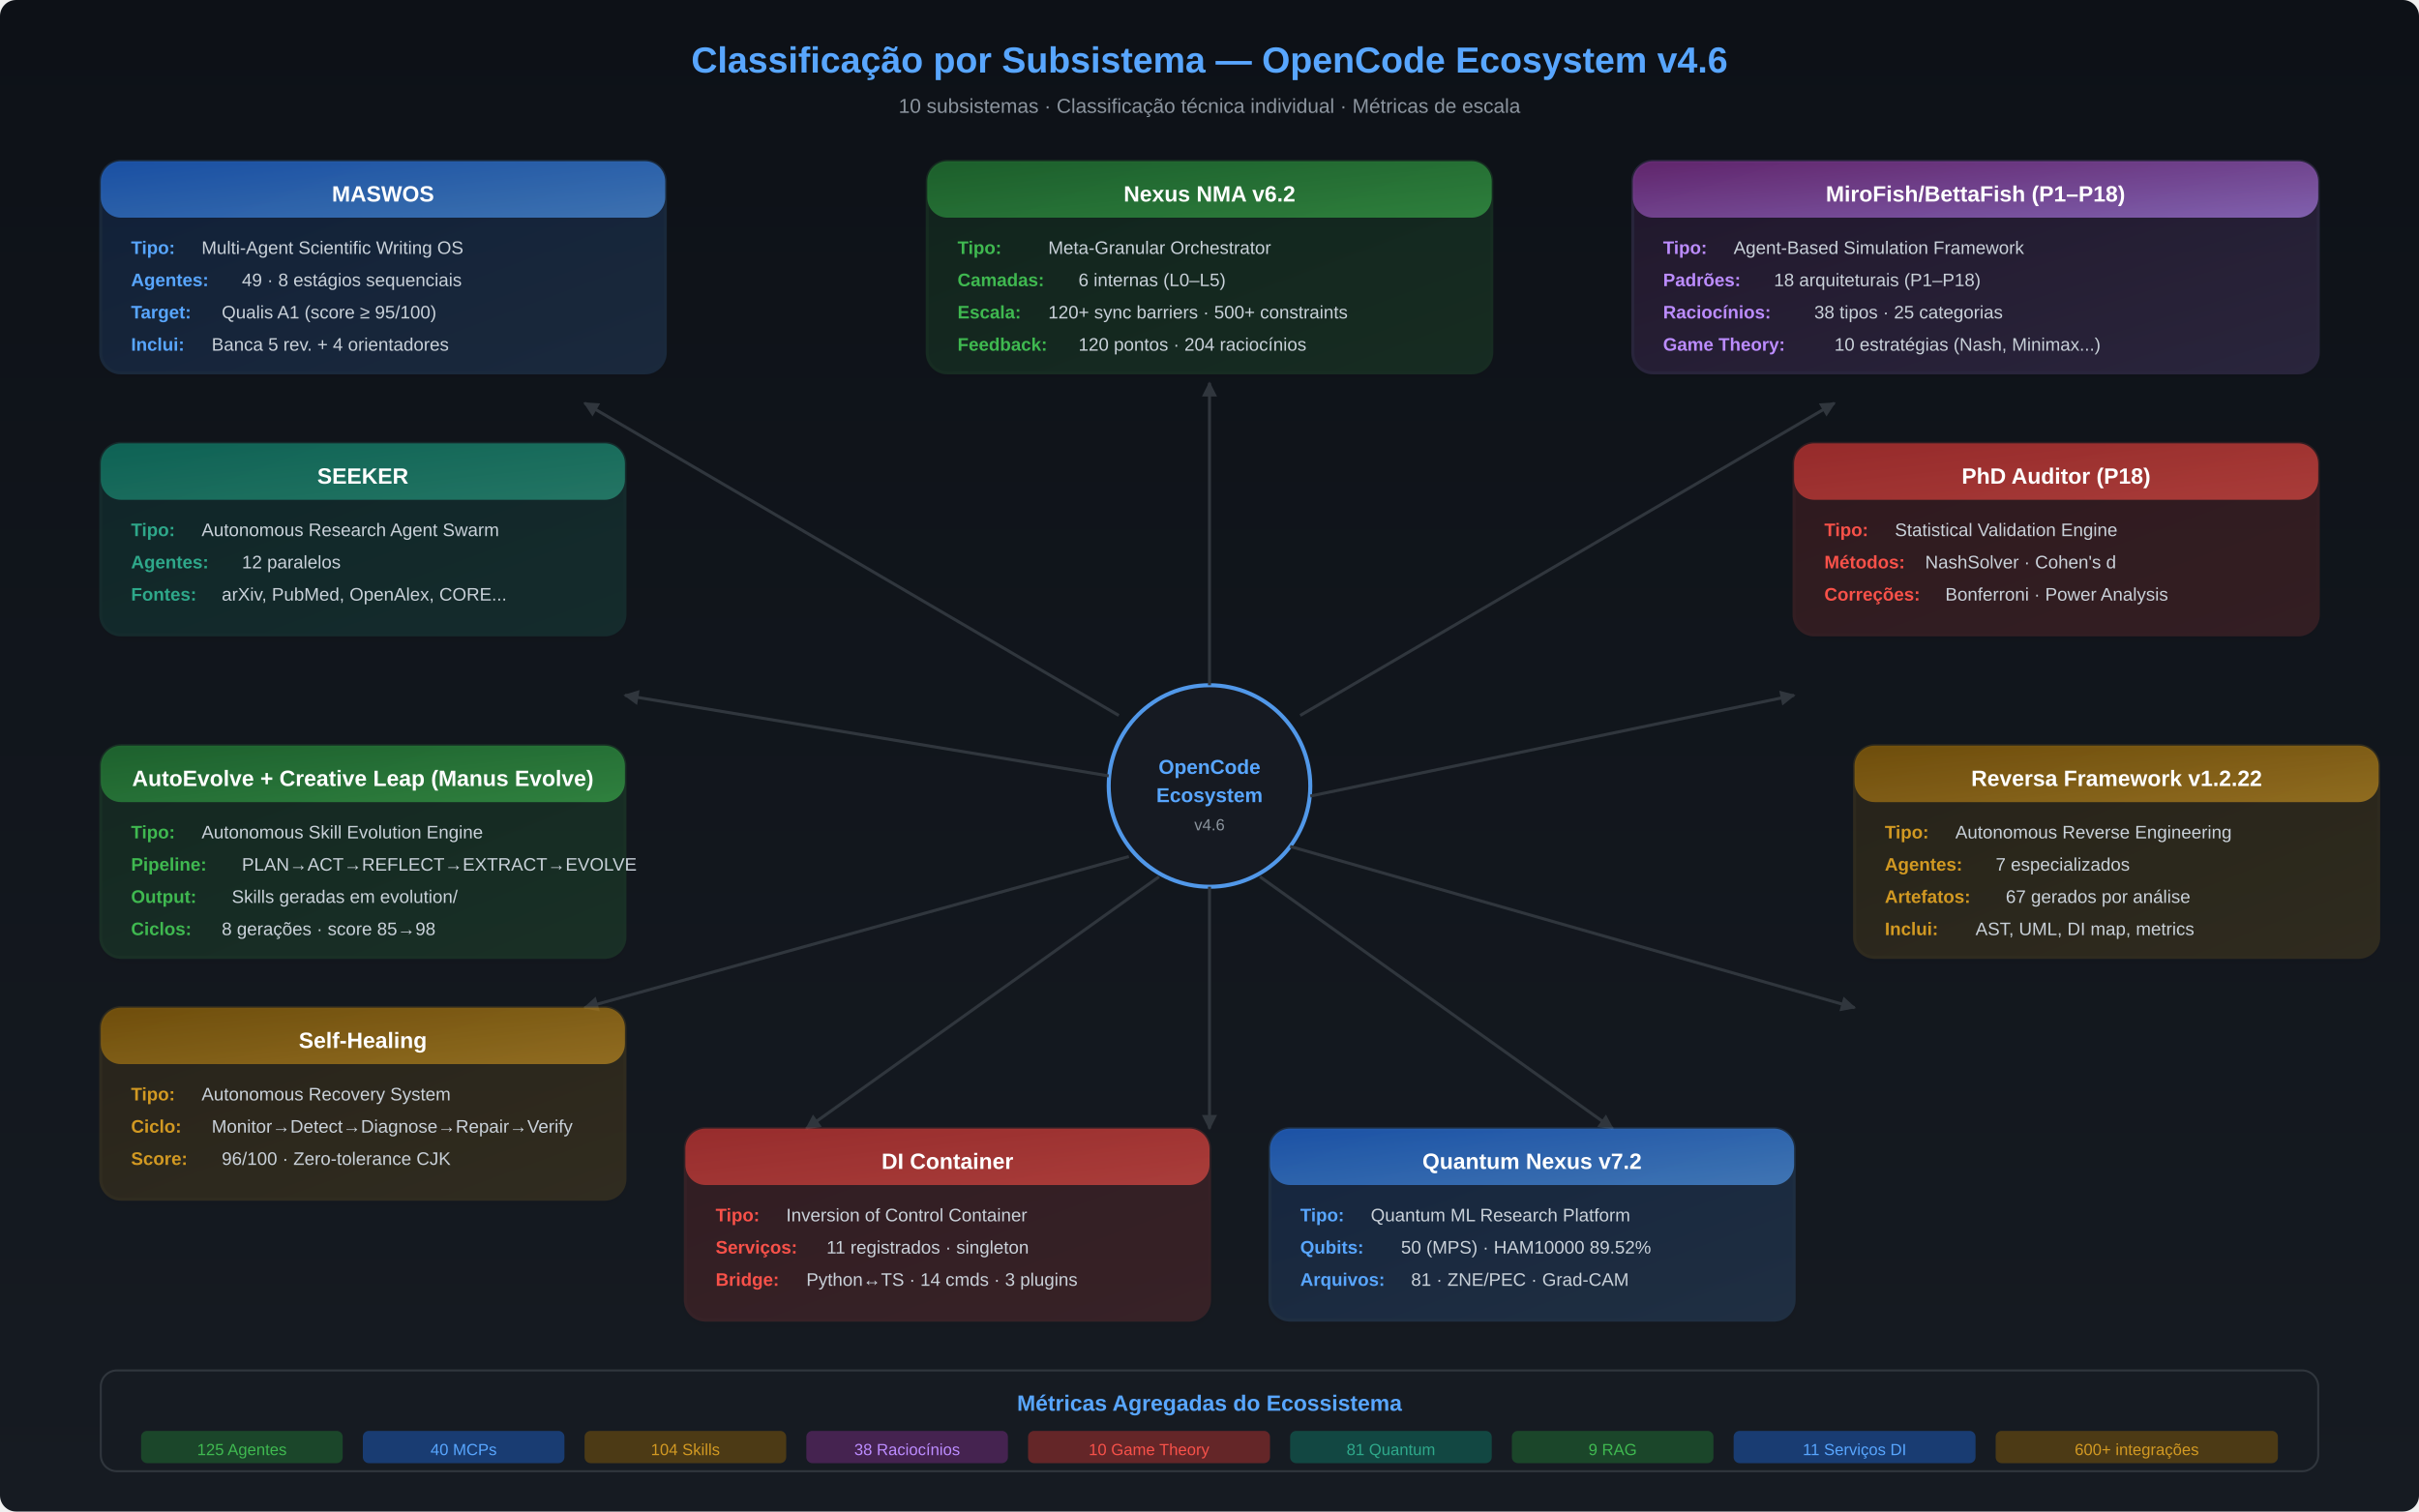
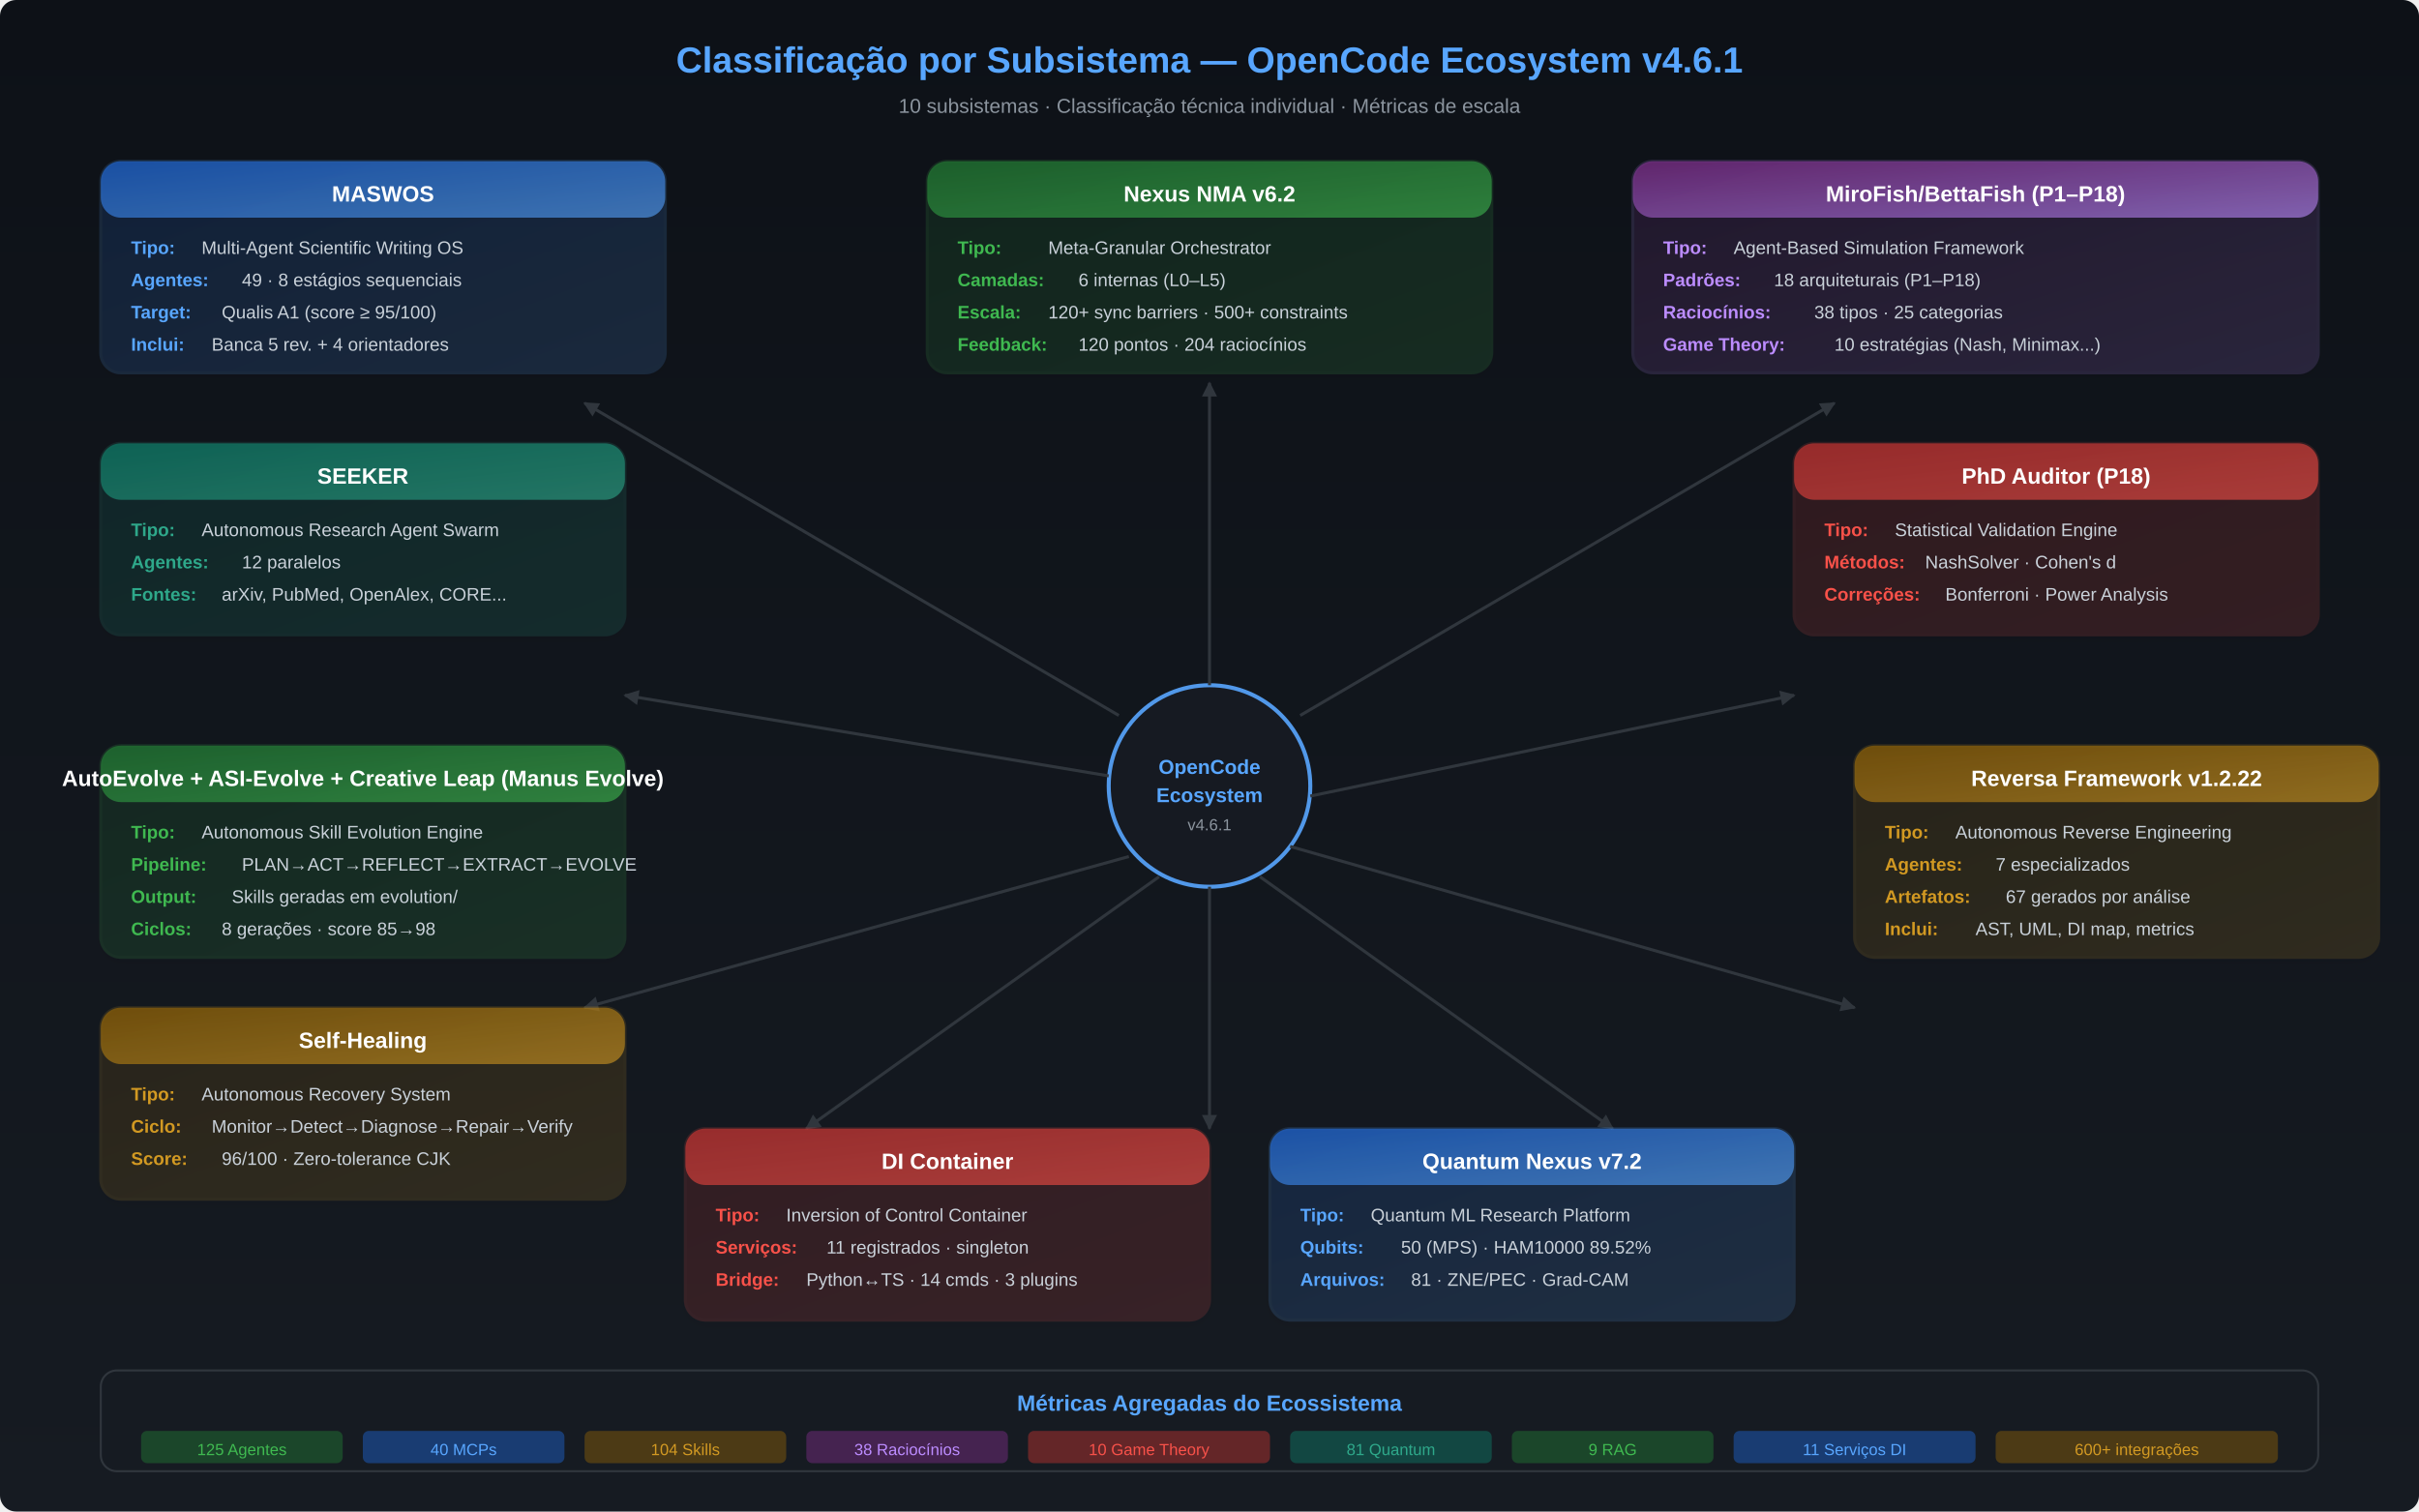
<svg xmlns="http://www.w3.org/2000/svg" viewBox="0 0 1200 750" font-family="Segoe UI, Arial, sans-serif">
  <defs>
    <linearGradient id="bg" x1="0" y1="0" x2="0" y2="1">
      <stop offset="0%" stop-color="#0d1117" />
      <stop offset="100%" stop-color="#161b22" />
    </linearGradient>
    <linearGradient id="g-green" x1="0" y1="0" x2="1" y2="1">
      <stop offset="0%" stop-color="#238636" />
      <stop offset="100%" stop-color="#3fb950" />
    </linearGradient>
    <linearGradient id="g-blue" x1="0" y1="0" x2="1" y2="1">
      <stop offset="0%" stop-color="#1f6feb" />
      <stop offset="100%" stop-color="#58a6ff" />
    </linearGradient>
    <linearGradient id="g-yellow" x1="0" y1="0" x2="1" y2="1">
      <stop offset="0%" stop-color="#9e6a03" />
      <stop offset="100%" stop-color="#d29922" />
    </linearGradient>
    <linearGradient id="g-purple" x1="0" y1="0" x2="1" y2="1">
      <stop offset="0%" stop-color="#8b2f97" />
      <stop offset="100%" stop-color="#bc8cff" />
    </linearGradient>
    <linearGradient id="g-red" x1="0" y1="0" x2="1" y2="1">
      <stop offset="0%" stop-color="#da3633" />
      <stop offset="100%" stop-color="#f85149" />
    </linearGradient>
    <linearGradient id="g-teal" x1="0" y1="0" x2="1" y2="1">
      <stop offset="0%" stop-color="#0d8a72" />
      <stop offset="100%" stop-color="#2ea88a" />
    </linearGradient>
    <filter id="shadow">
      <feDropShadow dx="0" dy="2" stdDeviation="3" flood-opacity="0.3" />
    </filter>
    <marker id="arw" viewBox="0 0 10 10" refX="9" refY="5" markerWidth="5" markerHeight="5" orient="auto">
      <path d="M0,0 L10,5 L0,10 Z" fill="#30363d" />
    </marker>
  </defs>
  <rect width="1200" height="750" fill="url(#bg)" rx="8" />
-   <text x="600" y="36" text-anchor="middle" fill="#58a6ff" font-size="18" font-weight="bold">Classificação por Subsistema — OpenCode Ecosystem v4.6</text>
+   <text x="600" y="36" text-anchor="middle" fill="#58a6ff" font-size="18" font-weight="bold">Classificação por Subsistema — OpenCode Ecosystem v4.6.1</text>
  <text x="600" y="56" text-anchor="middle" fill="#8b949e" font-size="10">10 subsistemas · Classificação técnica individual · Métricas de escala</text>
  <circle cx="600" cy="390" r="50" fill="#161b22" stroke="#58a6ff" stroke-width="2" opacity="0.9" />
  <text x="600" y="384" text-anchor="middle" fill="#58a6ff" font-size="10" font-weight="bold">OpenCode</text>
  <text x="600" y="398" text-anchor="middle" fill="#58a6ff" font-size="10" font-weight="bold">Ecosystem</text>
-   <text x="600" y="412" text-anchor="middle" fill="#8b949e" font-size="8">v4.6</text>
+   <text x="600" y="412" text-anchor="middle" fill="#8b949e" font-size="8">v4.6.1</text>
  <line x1="600" y1="340" x2="600" y2="190" stroke="#30363d" stroke-width="1.5" marker-end="url(#arw)" />
  <rect x="460" y="80" width="280" height="105" rx="10" fill="url(#g-green)" opacity="0.15" stroke="#3fb950" stroke-width="1.5" filter="url(#shadow)" />
  <rect x="460" y="80" width="280" height="28" rx="10" fill="url(#g-green)" opacity="0.6" />
  <text x="600" y="100" text-anchor="middle" fill="#fff" font-size="11" font-weight="bold">Nexus NMA v6.2</text>
  <text x="475" y="126" fill="#3fb950" font-size="9" font-weight="bold">Tipo:</text>
  <text x="520" y="126" fill="#c9d1d9" font-size="9">Meta-Granular Orchestrator</text>
  <text x="475" y="142" fill="#3fb950" font-size="9" font-weight="bold">Camadas:</text>
  <text x="535" y="142" fill="#c9d1d9" font-size="9">6 internas (L0–L5)</text>
  <text x="475" y="158" fill="#3fb950" font-size="9" font-weight="bold">Escala:</text>
  <text x="520" y="158" fill="#c9d1d9" font-size="9">120+ sync barriers · 500+ constraints</text>
  <text x="475" y="174" fill="#3fb950" font-size="9" font-weight="bold">Feedback:</text>
  <text x="535" y="174" fill="#c9d1d9" font-size="9">120 pontos · 204 raciocínios</text>
  <line x1="555" y1="355" x2="290" y2="200" stroke="#30363d" stroke-width="1.5" marker-end="url(#arw)" />
  <rect x="50" y="80" width="280" height="105" rx="10" fill="url(#g-blue)" opacity="0.15" stroke="#58a6ff" stroke-width="1.5" filter="url(#shadow)" />
  <rect x="50" y="80" width="280" height="28" rx="10" fill="url(#g-blue)" opacity="0.6" />
  <text x="190" y="100" text-anchor="middle" fill="#fff" font-size="11" font-weight="bold">MASWOS</text>
  <text x="65" y="126" fill="#58a6ff" font-size="9" font-weight="bold">Tipo:</text>
  <text x="100" y="126" fill="#c9d1d9" font-size="9">Multi-Agent Scientific Writing OS</text>
  <text x="65" y="142" fill="#58a6ff" font-size="9" font-weight="bold">Agentes:</text>
  <text x="120" y="142" fill="#c9d1d9" font-size="9">49 · 8 estágios sequenciais</text>
  <text x="65" y="158" fill="#58a6ff" font-size="9" font-weight="bold">Target:</text>
  <text x="110" y="158" fill="#c9d1d9" font-size="9">Qualis A1 (score ≥ 95/100)</text>
  <text x="65" y="174" fill="#58a6ff" font-size="9" font-weight="bold">Inclui:</text>
  <text x="105" y="174" fill="#c9d1d9" font-size="9">Banca 5 rev. + 4 orientadores</text>
  <line x1="550" y1="385" x2="310" y2="345" stroke="#30363d" stroke-width="1.5" marker-end="url(#arw)" />
  <rect x="50" y="220" width="260" height="95" rx="10" fill="url(#g-teal)" opacity="0.15" stroke="#2ea88a" stroke-width="1.5" filter="url(#shadow)" />
  <rect x="50" y="220" width="260" height="28" rx="10" fill="url(#g-teal)" opacity="0.6" />
  <text x="180" y="240" text-anchor="middle" fill="#fff" font-size="11" font-weight="bold">SEEKER</text>
  <text x="65" y="266" fill="#2ea88a" font-size="9" font-weight="bold">Tipo:</text>
  <text x="100" y="266" fill="#c9d1d9" font-size="9">Autonomous Research Agent Swarm</text>
  <text x="65" y="282" fill="#2ea88a" font-size="9" font-weight="bold">Agentes:</text>
  <text x="120" y="282" fill="#c9d1d9" font-size="9">12 paralelos</text>
  <text x="65" y="298" fill="#2ea88a" font-size="9" font-weight="bold">Fontes:</text>
  <text x="110" y="298" fill="#c9d1d9" font-size="9">arXiv, PubMed, OpenAlex, CORE...</text>
  <line x1="645" y1="355" x2="910" y2="200" stroke="#30363d" stroke-width="1.5" marker-end="url(#arw)" />
  <rect x="810" y="80" width="340" height="105" rx="10" fill="url(#g-purple)" opacity="0.15" stroke="#bc8cff" stroke-width="1.5" filter="url(#shadow)" />
  <rect x="810" y="80" width="340" height="28" rx="10" fill="url(#g-purple)" opacity="0.6" />
  <text x="980" y="100" text-anchor="middle" fill="#fff" font-size="11" font-weight="bold">MiroFish/BettaFish (P1–P18)</text>
  <text x="825" y="126" fill="#bc8cff" font-size="9" font-weight="bold">Tipo:</text>
  <text x="860" y="126" fill="#c9d1d9" font-size="9">Agent-Based Simulation Framework</text>
  <text x="825" y="142" fill="#bc8cff" font-size="9" font-weight="bold">Padrões:</text>
  <text x="880" y="142" fill="#c9d1d9" font-size="9">18 arquiteturais (P1–P18)</text>
  <text x="825" y="158" fill="#bc8cff" font-size="9" font-weight="bold">Raciocínios:</text>
  <text x="900" y="158" fill="#c9d1d9" font-size="9">38 tipos · 25 categorias</text>
  <text x="825" y="174" fill="#bc8cff" font-size="9" font-weight="bold">Game Theory:</text>
  <text x="910" y="174" fill="#c9d1d9" font-size="9">10 estratégias (Nash, Minimax...)</text>
  <line x1="650" y1="395" x2="890" y2="345" stroke="#30363d" stroke-width="1.5" marker-end="url(#arw)" />
  <rect x="890" y="220" width="260" height="95" rx="10" fill="url(#g-red)" opacity="0.15" stroke="#f85149" stroke-width="1.5" filter="url(#shadow)" />
  <rect x="890" y="220" width="260" height="28" rx="10" fill="url(#g-red)" opacity="0.6" />
  <text x="1020" y="240" text-anchor="middle" fill="#fff" font-size="11" font-weight="bold">PhD Auditor (P18)</text>
  <text x="905" y="266" fill="#f85149" font-size="9" font-weight="bold">Tipo:</text>
  <text x="940" y="266" fill="#c9d1d9" font-size="9">Statistical Validation Engine</text>
  <text x="905" y="282" fill="#f85149" font-size="9" font-weight="bold">Métodos:</text>
  <text x="955" y="282" fill="#c9d1d9" font-size="9">NashSolver · Cohen's d</text>
  <text x="905" y="298" fill="#f85149" font-size="9" font-weight="bold">Correções:</text>
  <text x="965" y="298" fill="#c9d1d9" font-size="9">Bonferroni · Power Analysis</text>
  <line x1="560" y1="425" x2="290" y2="500" stroke="#30363d" stroke-width="1.5" marker-end="url(#arw)" />
  <rect x="50" y="370" width="260" height="105" rx="10" fill="url(#g-green)" opacity="0.15" stroke="#3fb950" stroke-width="1.5" filter="url(#shadow)" />
  <rect x="50" y="370" width="260" height="28" rx="10" fill="url(#g-green)" opacity="0.6" />
-   <text x="180" y="390" text-anchor="middle" fill="#fff" font-size="11" font-weight="bold">AutoEvolve + Creative Leap (Manus Evolve)</text>
+   <text x="180" y="390" text-anchor="middle" fill="#fff" font-size="11" font-weight="bold">AutoEvolve + ASI-Evolve + Creative Leap (Manus Evolve)</text>
  <text x="65" y="416" fill="#3fb950" font-size="9" font-weight="bold">Tipo:</text>
  <text x="100" y="416" fill="#c9d1d9" font-size="9">Autonomous Skill Evolution Engine</text>
  <text x="65" y="432" fill="#3fb950" font-size="9" font-weight="bold">Pipeline:</text>
  <text x="120" y="432" fill="#c9d1d9" font-size="9">PLAN→ACT→REFLECT→EXTRACT→EVOLVE</text>
  <text x="65" y="448" fill="#3fb950" font-size="9" font-weight="bold">Output:</text>
  <text x="115" y="448" fill="#c9d1d9" font-size="9">Skills geradas em evolution/</text>
  <text x="65" y="464" fill="#3fb950" font-size="9" font-weight="bold">Ciclos:</text>
  <text x="110" y="464" fill="#c9d1d9" font-size="9">8 gerações · score 85→98</text>
  <line x1="575" y1="435" x2="400" y2="560" stroke="#30363d" stroke-width="1.5" marker-end="url(#arw)" />
  <rect x="50" y="500" width="260" height="95" rx="10" fill="url(#g-yellow)" opacity="0.15" stroke="#d29922" stroke-width="1.5" filter="url(#shadow)" />
  <rect x="50" y="500" width="260" height="28" rx="10" fill="url(#g-yellow)" opacity="0.6" />
  <text x="180" y="520" text-anchor="middle" fill="#fff" font-size="11" font-weight="bold">Self-Healing</text>
  <text x="65" y="546" fill="#d29922" font-size="9" font-weight="bold">Tipo:</text>
  <text x="100" y="546" fill="#c9d1d9" font-size="9">Autonomous Recovery System</text>
  <text x="65" y="562" fill="#d29922" font-size="9" font-weight="bold">Ciclo:</text>
  <text x="105" y="562" fill="#c9d1d9" font-size="9">Monitor→Detect→Diagnose→Repair→Verify</text>
  <text x="65" y="578" fill="#d29922" font-size="9" font-weight="bold">Score:</text>
  <text x="110" y="578" fill="#c9d1d9" font-size="9">96/100 · Zero-tolerance CJK</text>
  <line x1="600" y1="440" x2="600" y2="560" stroke="#30363d" stroke-width="1.5" marker-end="url(#arw)" />
  <rect x="340" y="560" width="260" height="95" rx="10" fill="url(#g-red)" opacity="0.15" stroke="#f85149" stroke-width="1.5" filter="url(#shadow)" />
  <rect x="340" y="560" width="260" height="28" rx="10" fill="url(#g-red)" opacity="0.6" />
  <text x="470" y="580" text-anchor="middle" fill="#fff" font-size="11" font-weight="bold">DI Container</text>
  <text x="355" y="606" fill="#f85149" font-size="9" font-weight="bold">Tipo:</text>
  <text x="390" y="606" fill="#c9d1d9" font-size="9">Inversion of Control Container</text>
  <text x="355" y="622" fill="#f85149" font-size="9" font-weight="bold">Serviços:</text>
  <text x="410" y="622" fill="#c9d1d9" font-size="9">11 registrados · singleton</text>
  <text x="355" y="638" fill="#f85149" font-size="9" font-weight="bold">Bridge:</text>
  <text x="400" y="638" fill="#c9d1d9" font-size="9">Python↔TS · 14 cmds · 3 plugins</text>
  <line x1="625" y1="435" x2="800" y2="560" stroke="#30363d" stroke-width="1.5" marker-end="url(#arw)" />
  <rect x="630" y="560" width="260" height="95" rx="10" fill="url(#g-blue)" opacity="0.15" stroke="#58a6ff" stroke-width="1.5" filter="url(#shadow)" />
  <rect x="630" y="560" width="260" height="28" rx="10" fill="url(#g-blue)" opacity="0.6" />
  <text x="760" y="580" text-anchor="middle" fill="#fff" font-size="11" font-weight="bold">Quantum Nexus v7.2</text>
  <text x="645" y="606" fill="#58a6ff" font-size="9" font-weight="bold">Tipo:</text>
  <text x="680" y="606" fill="#c9d1d9" font-size="9">Quantum ML Research Platform</text>
  <text x="645" y="622" fill="#58a6ff" font-size="9" font-weight="bold">Qubits:</text>
  <text x="695" y="622" fill="#c9d1d9" font-size="9">50 (MPS) · HAM10000 89.52%</text>
  <text x="645" y="638" fill="#58a6ff" font-size="9" font-weight="bold">Arquivos:</text>
  <text x="700" y="638" fill="#c9d1d9" font-size="9">81 · ZNE/PEC · Grad-CAM</text>
  <line x1="640" y1="420" x2="920" y2="500" stroke="#30363d" stroke-width="1.5" marker-end="url(#arw)" />
  <rect x="920" y="370" width="260" height="105" rx="10" fill="url(#g-yellow)" opacity="0.15" stroke="#d29922" stroke-width="1.5" filter="url(#shadow)" />
  <rect x="920" y="370" width="260" height="28" rx="10" fill="url(#g-yellow)" opacity="0.6" />
  <text x="1050" y="390" text-anchor="middle" fill="#fff" font-size="11" font-weight="bold">Reversa Framework v1.2.22</text>
  <text x="935" y="416" fill="#d29922" font-size="9" font-weight="bold">Tipo:</text>
  <text x="970" y="416" fill="#c9d1d9" font-size="9">Autonomous Reverse Engineering</text>
  <text x="935" y="432" fill="#d29922" font-size="9" font-weight="bold">Agentes:</text>
  <text x="990" y="432" fill="#c9d1d9" font-size="9">7 especializados</text>
  <text x="935" y="448" fill="#d29922" font-size="9" font-weight="bold">Artefatos:</text>
  <text x="995" y="448" fill="#c9d1d9" font-size="9">67 gerados por análise</text>
  <text x="935" y="464" fill="#d29922" font-size="9" font-weight="bold">Inclui:</text>
  <text x="980" y="464" fill="#c9d1d9" font-size="9">AST, UML, DI map, metrics</text>
  <rect x="50" y="680" width="1100" height="50" rx="8" fill="#161b22" stroke="#30363d" stroke-width="1" />
  <text x="600" y="700" text-anchor="middle" fill="#58a6ff" font-size="11" font-weight="bold">Métricas Agregadas do Ecossistema</text>
  <rect x="70" y="710" width="100" height="16" rx="3" fill="#238636" opacity="0.4" />
  <text x="120" y="722" text-anchor="middle" fill="#3fb950" font-size="8">125 Agentes</text>
  <rect x="180" y="710" width="100" height="16" rx="3" fill="#1f6feb" opacity="0.4" />
  <text x="230" y="722" text-anchor="middle" fill="#58a6ff" font-size="8">40 MCPs</text>
  <rect x="290" y="710" width="100" height="16" rx="3" fill="#9e6a03" opacity="0.4" />
  <text x="340" y="722" text-anchor="middle" fill="#d29922" font-size="8">104 Skills</text>
  <rect x="400" y="710" width="100" height="16" rx="3" fill="#8b2f97" opacity="0.4" />
  <text x="450" y="722" text-anchor="middle" fill="#bc8cff" font-size="8">38 Raciocínios</text>
  <rect x="510" y="710" width="120" height="16" rx="3" fill="#da3633" opacity="0.4" />
  <text x="570" y="722" text-anchor="middle" fill="#f85149" font-size="8">10 Game Theory</text>
  <rect x="640" y="710" width="100" height="16" rx="3" fill="#0d8a72" opacity="0.4" />
  <text x="690" y="722" text-anchor="middle" fill="#2ea88a" font-size="8">81 Quantum</text>
  <rect x="750" y="710" width="100" height="16" rx="3" fill="#238636" opacity="0.4" />
  <text x="800" y="722" text-anchor="middle" fill="#3fb950" font-size="8">9 RAG</text>
  <rect x="860" y="710" width="120" height="16" rx="3" fill="#1f6feb" opacity="0.4" />
  <text x="920" y="722" text-anchor="middle" fill="#58a6ff" font-size="8">11 Serviços DI</text>
  <rect x="990" y="710" width="140" height="16" rx="3" fill="#9e6a03" opacity="0.4" />
  <text x="1060" y="722" text-anchor="middle" fill="#d29922" font-size="8">600+ integrações</text>
</svg>
